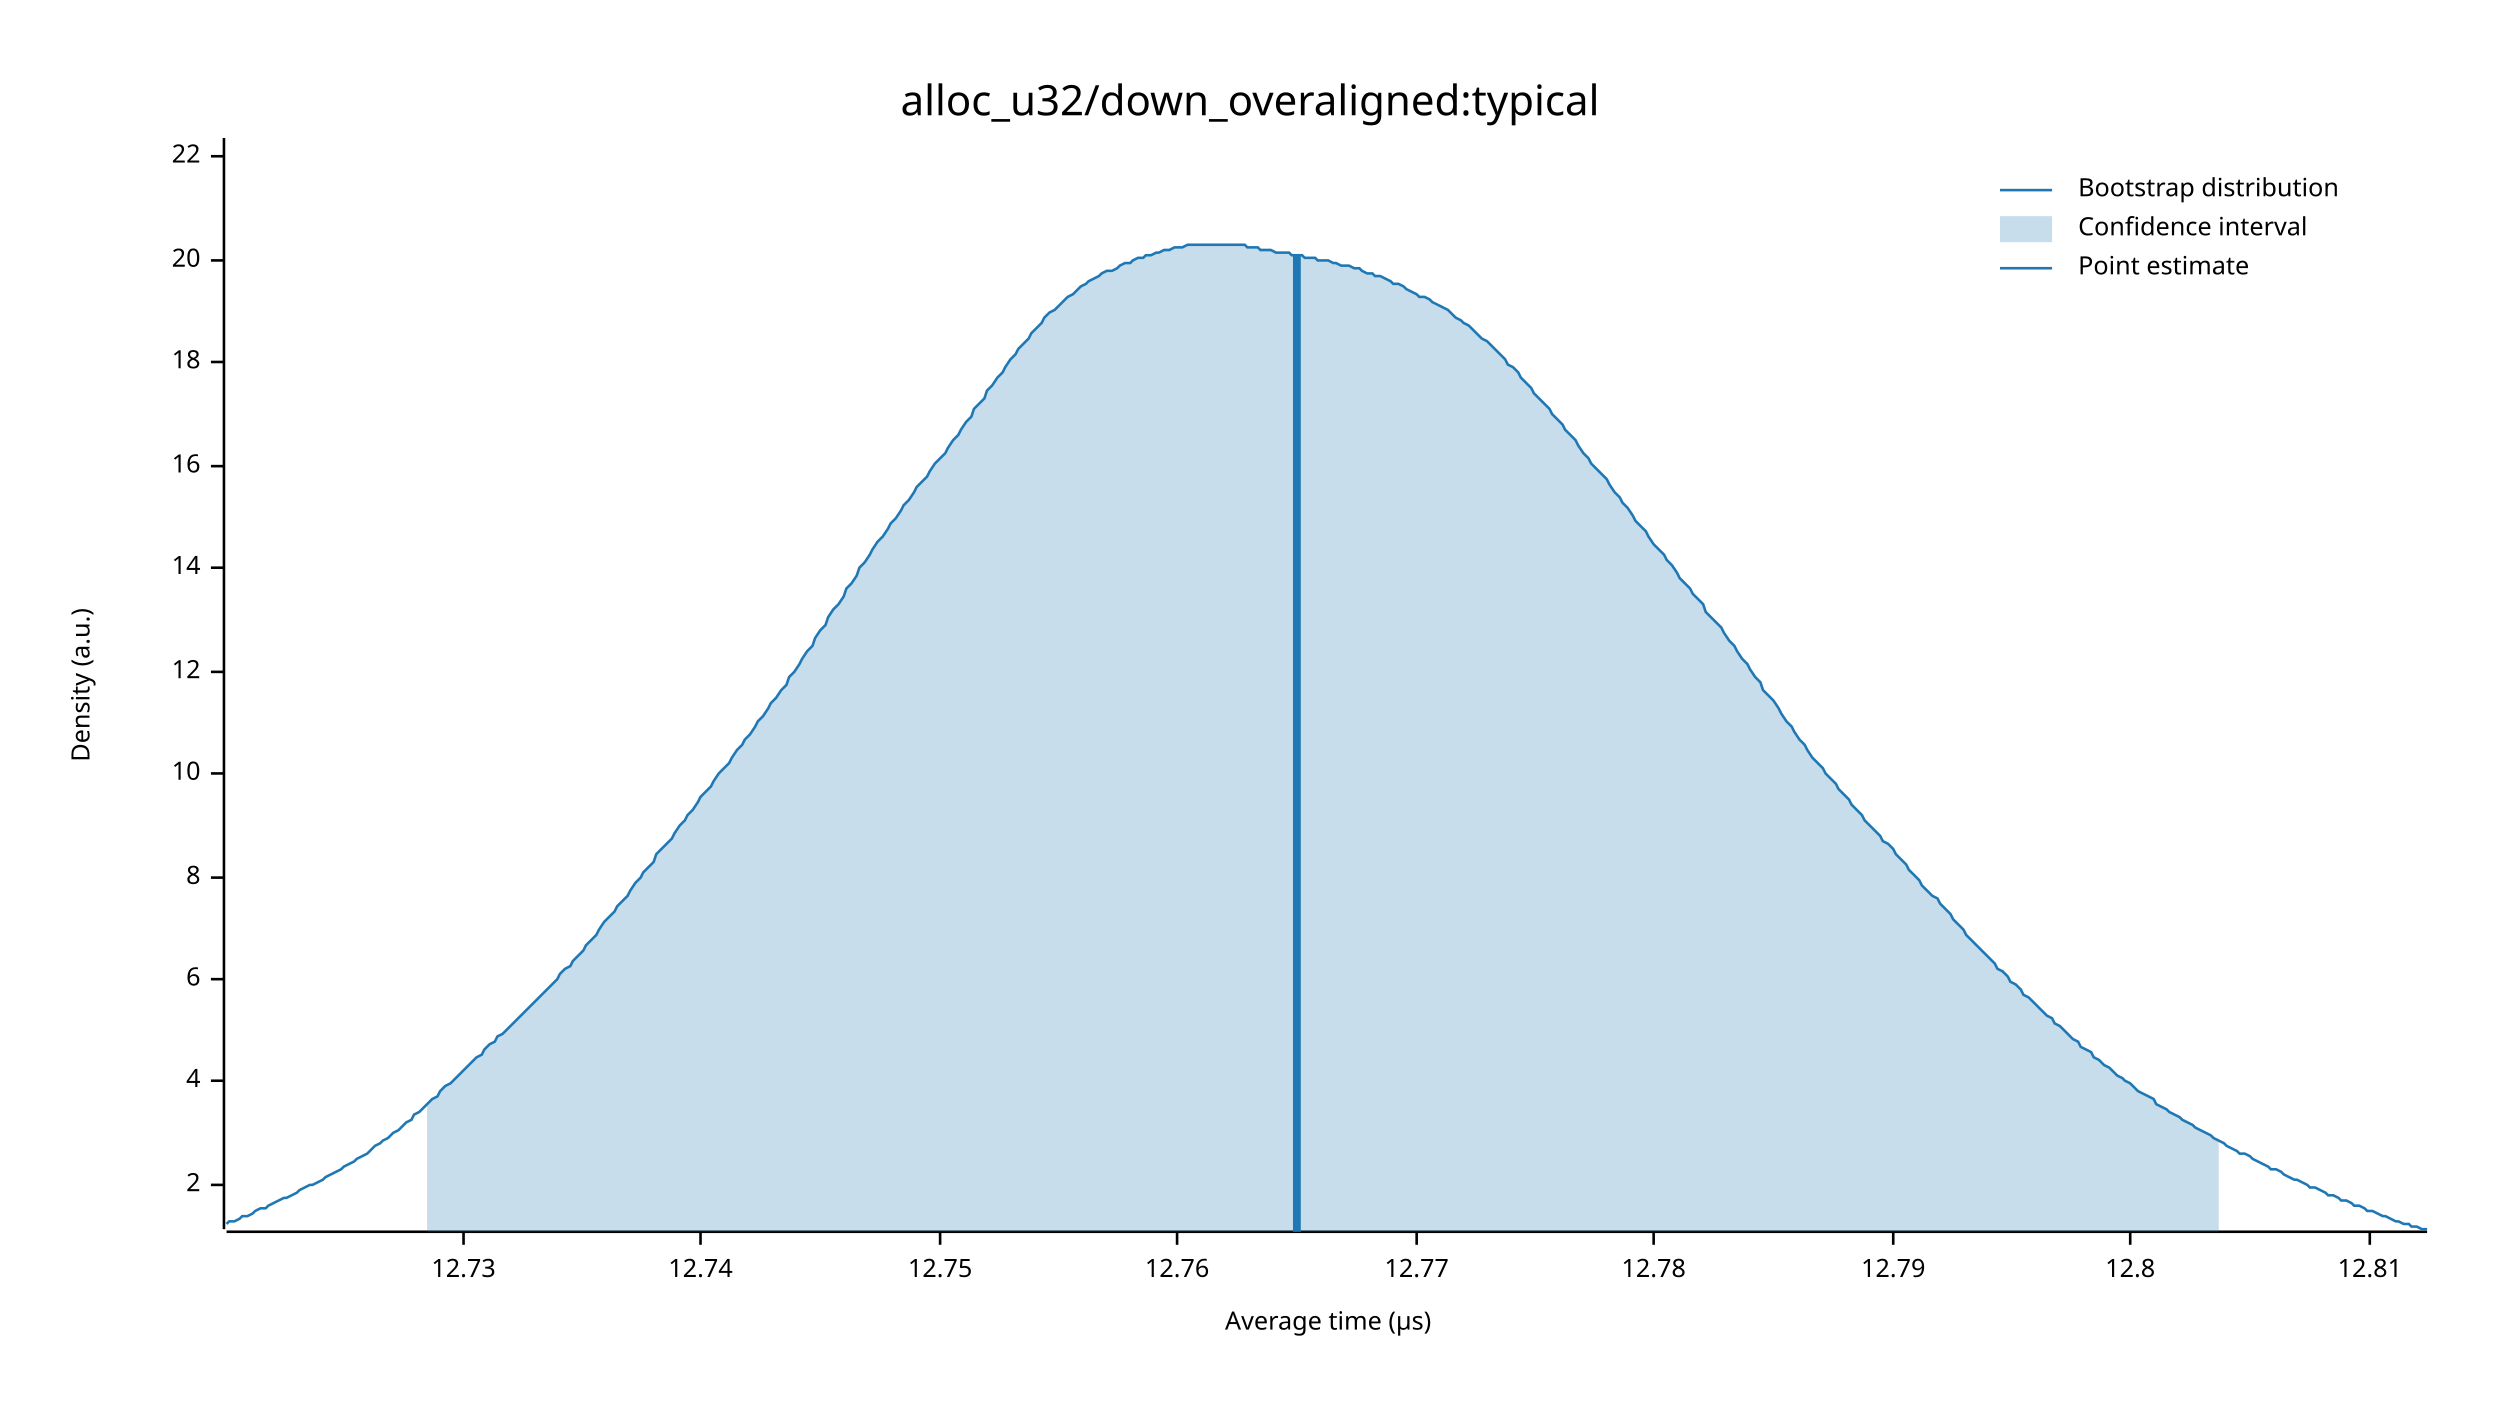
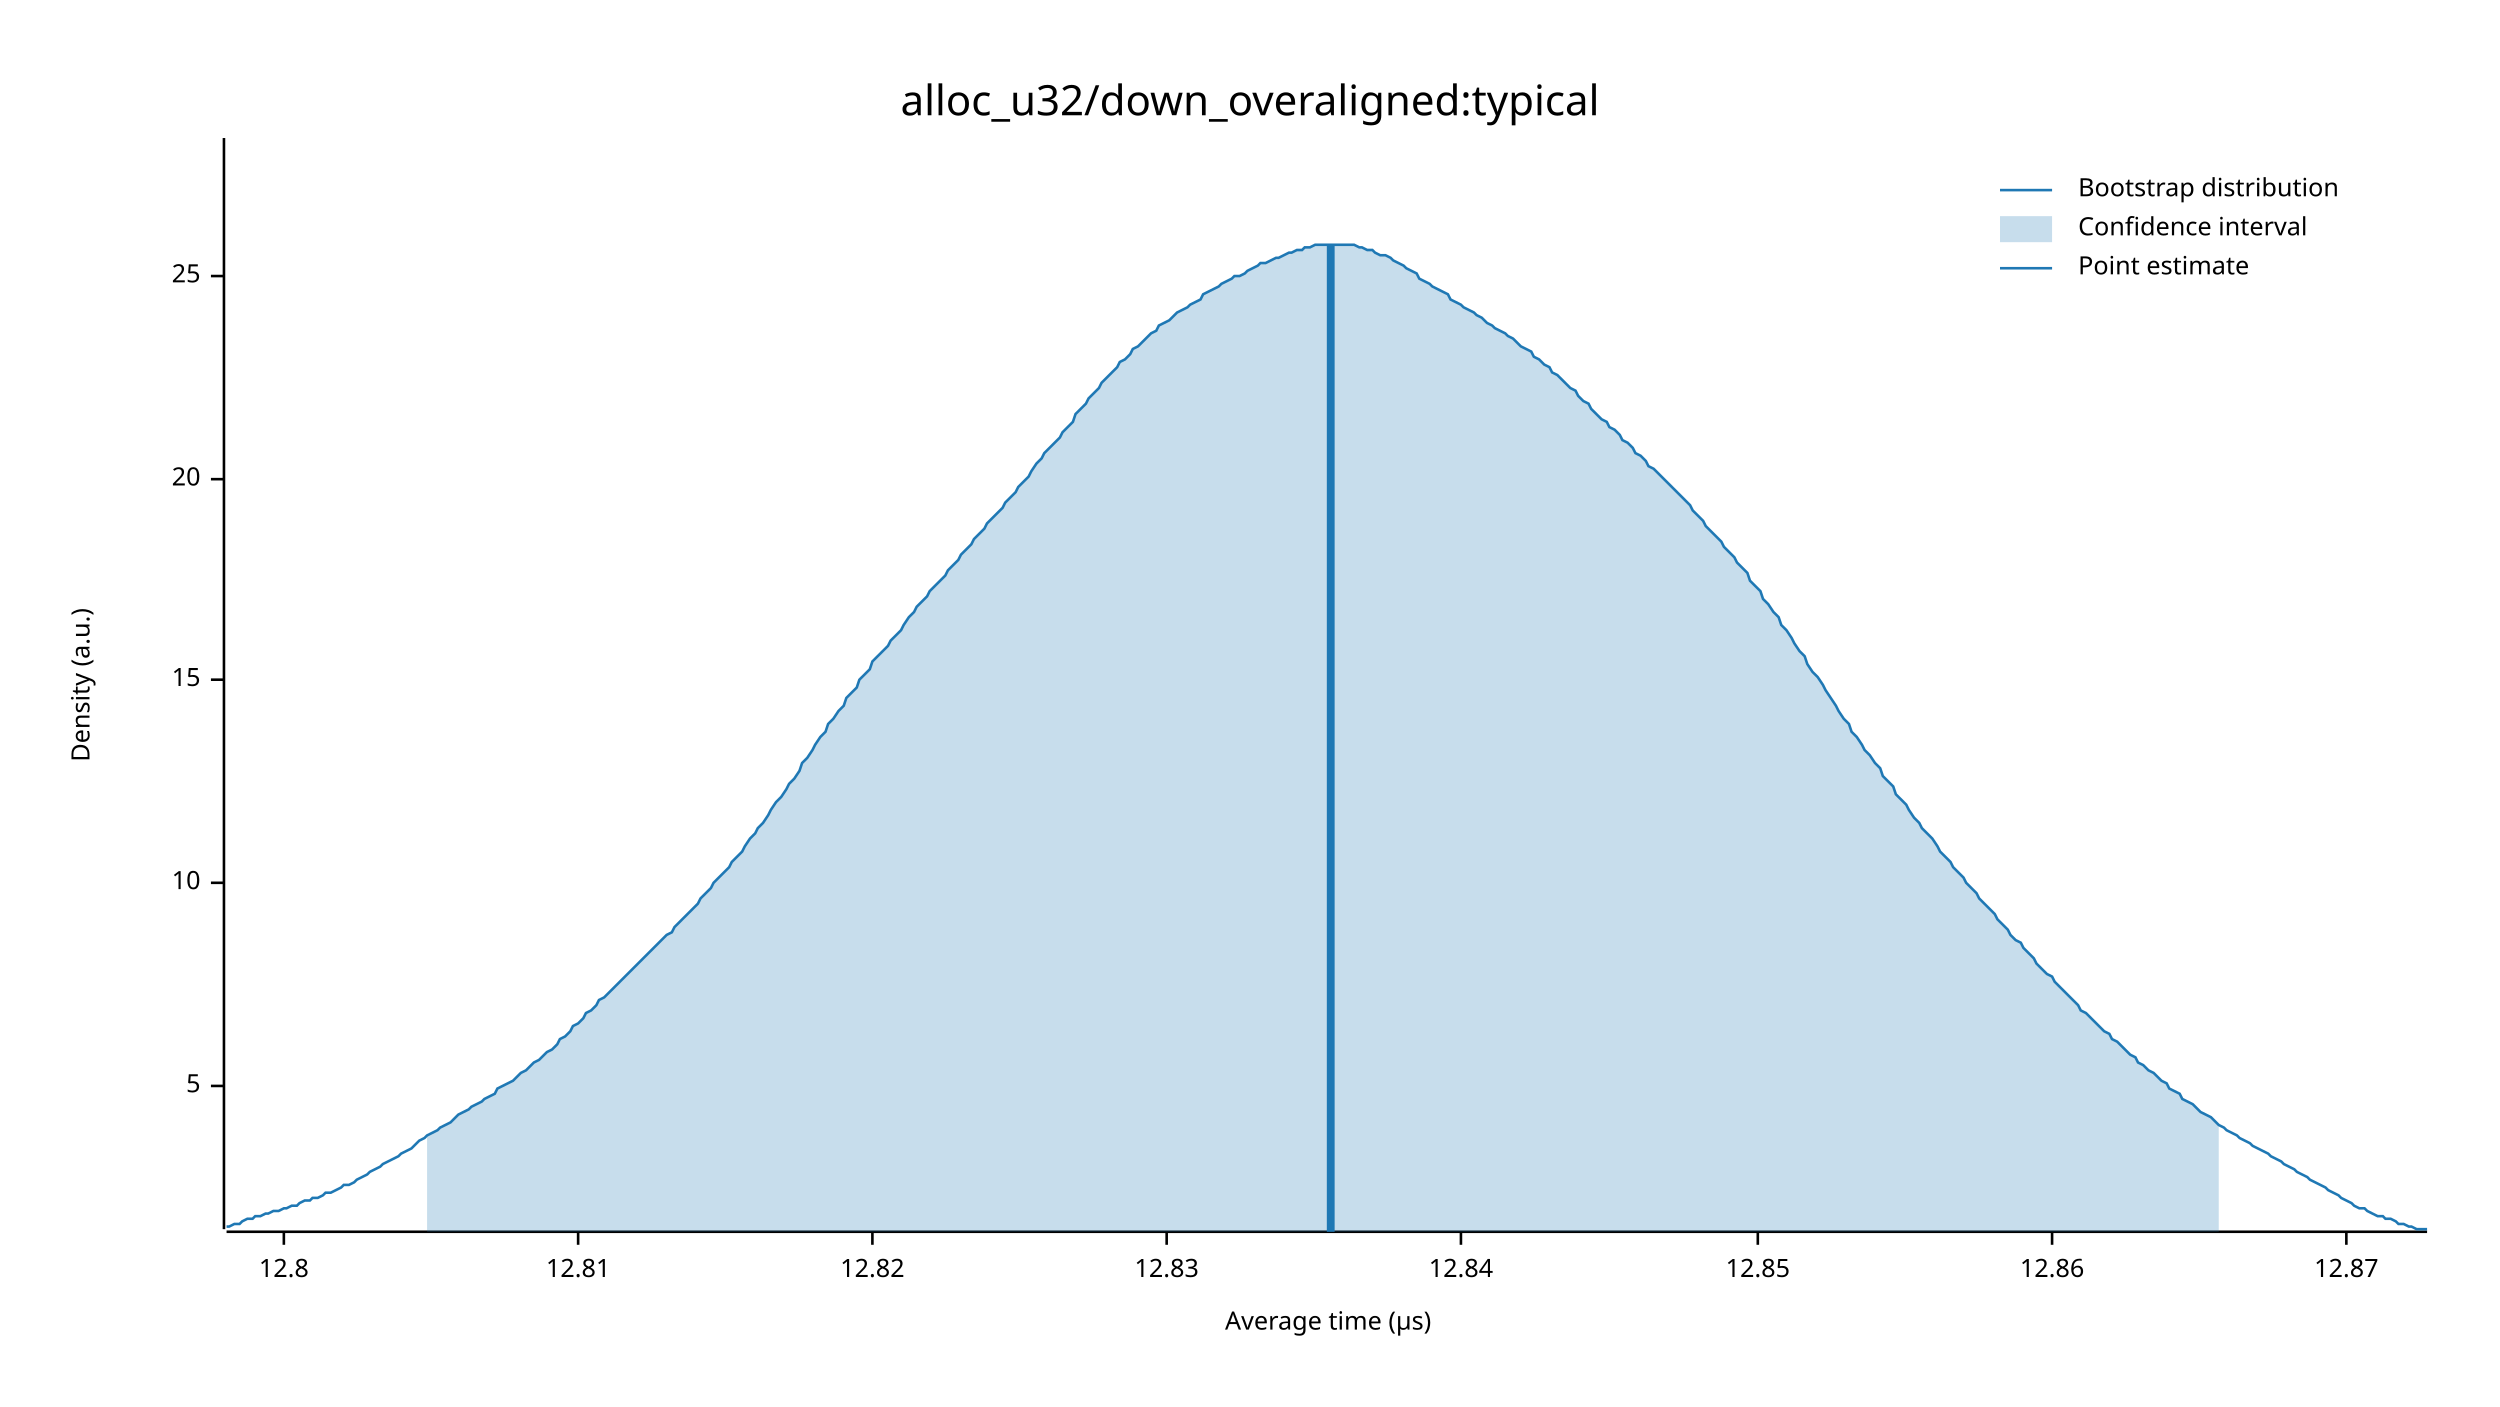
<svg xmlns="http://www.w3.org/2000/svg" width="960" height="540" viewBox="0 0 960 540">
  <text x="480" y="32" dy="0.76em" text-anchor="middle" font-family="sans-serif" font-size="16.129" opacity="1" fill="#000000">
alloc_u32/down_overaligned:typical
</text>
  <text x="27" y="263" dy="0.76em" text-anchor="middle" font-family="sans-serif" font-size="9.677" opacity="1" fill="#000000" transform="rotate(270, 27, 263)">
Density (a.u.)
</text>
  <text x="510" y="513" dy="-0.5ex" text-anchor="middle" font-family="sans-serif" font-size="9.677" opacity="1" fill="#000000">
Average time (µs)
</text>
  <polyline fill="none" opacity="1" stroke="#000000" stroke-width="1" points="86,53 86,472 " />
-   <text x="77" y="455" dy="0.5ex" text-anchor="end" font-family="sans-serif" font-size="9.677" opacity="1" fill="#000000">
- 2
+   <text x="77" y="417" dy="0.5ex" text-anchor="end" font-family="sans-serif" font-size="9.677" opacity="1" fill="#000000">
+ 5
</text>
-   <polyline fill="none" opacity="1" stroke="#000000" stroke-width="1" points="81,455 86,455 " />
-   <text x="77" y="415" dy="0.5ex" text-anchor="end" font-family="sans-serif" font-size="9.677" opacity="1" fill="#000000">
- 4
- </text>
-   <polyline fill="none" opacity="1" stroke="#000000" stroke-width="1" points="81,415 86,415 " />
-   <text x="77" y="376" dy="0.5ex" text-anchor="end" font-family="sans-serif" font-size="9.677" opacity="1" fill="#000000">
- 6
- </text>
-   <polyline fill="none" opacity="1" stroke="#000000" stroke-width="1" points="81,376 86,376 " />
-   <text x="77" y="337" dy="0.5ex" text-anchor="end" font-family="sans-serif" font-size="9.677" opacity="1" fill="#000000">
- 8
- </text>
-   <polyline fill="none" opacity="1" stroke="#000000" stroke-width="1" points="81,337 86,337 " />
-   <text x="77" y="297" dy="0.5ex" text-anchor="end" font-family="sans-serif" font-size="9.677" opacity="1" fill="#000000">
+   <polyline fill="none" opacity="1" stroke="#000000" stroke-width="1" points="81,417 86,417 " />
+   <text x="77" y="339" dy="0.5ex" text-anchor="end" font-family="sans-serif" font-size="9.677" opacity="1" fill="#000000">
10
</text>
-   <polyline fill="none" opacity="1" stroke="#000000" stroke-width="1" points="81,297 86,297 " />
-   <text x="77" y="258" dy="0.5ex" text-anchor="end" font-family="sans-serif" font-size="9.677" opacity="1" fill="#000000">
- 12
+   <polyline fill="none" opacity="1" stroke="#000000" stroke-width="1" points="81,339 86,339 " />
+   <text x="77" y="261" dy="0.5ex" text-anchor="end" font-family="sans-serif" font-size="9.677" opacity="1" fill="#000000">
+ 15
</text>
-   <polyline fill="none" opacity="1" stroke="#000000" stroke-width="1" points="81,258 86,258 " />
-   <text x="77" y="218" dy="0.5ex" text-anchor="end" font-family="sans-serif" font-size="9.677" opacity="1" fill="#000000">
- 14
- </text>
-   <polyline fill="none" opacity="1" stroke="#000000" stroke-width="1" points="81,218 86,218 " />
-   <text x="77" y="179" dy="0.5ex" text-anchor="end" font-family="sans-serif" font-size="9.677" opacity="1" fill="#000000">
- 16
- </text>
-   <polyline fill="none" opacity="1" stroke="#000000" stroke-width="1" points="81,179 86,179 " />
-   <text x="77" y="139" dy="0.5ex" text-anchor="end" font-family="sans-serif" font-size="9.677" opacity="1" fill="#000000">
- 18
- </text>
-   <polyline fill="none" opacity="1" stroke="#000000" stroke-width="1" points="81,139 86,139 " />
-   <text x="77" y="100" dy="0.5ex" text-anchor="end" font-family="sans-serif" font-size="9.677" opacity="1" fill="#000000">
+   <polyline fill="none" opacity="1" stroke="#000000" stroke-width="1" points="81,261 86,261 " />
+   <text x="77" y="184" dy="0.5ex" text-anchor="end" font-family="sans-serif" font-size="9.677" opacity="1" fill="#000000">
20
</text>
-   <polyline fill="none" opacity="1" stroke="#000000" stroke-width="1" points="81,100 86,100 " />
-   <text x="77" y="60" dy="0.5ex" text-anchor="end" font-family="sans-serif" font-size="9.677" opacity="1" fill="#000000">
- 22
+   <polyline fill="none" opacity="1" stroke="#000000" stroke-width="1" points="81,184 86,184 " />
+   <text x="77" y="106" dy="0.5ex" text-anchor="end" font-family="sans-serif" font-size="9.677" opacity="1" fill="#000000">
+ 25
</text>
-   <polyline fill="none" opacity="1" stroke="#000000" stroke-width="1" points="81,60 86,60 " />
+   <polyline fill="none" opacity="1" stroke="#000000" stroke-width="1" points="81,106 86,106 " />
  <polyline fill="none" opacity="1" stroke="#000000" stroke-width="1" points="87,473 932,473 " />
-   <text x="178" y="483" dy="0.76em" text-anchor="middle" font-family="sans-serif" font-size="9.677" opacity="1" fill="#000000">
- 12.73
- </text>
-   <polyline fill="none" opacity="1" stroke="#000000" stroke-width="1" points="178,473 178,478 " />
-   <text x="269" y="483" dy="0.76em" text-anchor="middle" font-family="sans-serif" font-size="9.677" opacity="1" fill="#000000">
- 12.74
- </text>
-   <polyline fill="none" opacity="1" stroke="#000000" stroke-width="1" points="269,473 269,478 " />
-   <text x="361" y="483" dy="0.76em" text-anchor="middle" font-family="sans-serif" font-size="9.677" opacity="1" fill="#000000">
- 12.75
- </text>
-   <polyline fill="none" opacity="1" stroke="#000000" stroke-width="1" points="361,473 361,478 " />
-   <text x="452" y="483" dy="0.76em" text-anchor="middle" font-family="sans-serif" font-size="9.677" opacity="1" fill="#000000">
- 12.76
- </text>
-   <polyline fill="none" opacity="1" stroke="#000000" stroke-width="1" points="452,473 452,478 " />
-   <text x="544" y="483" dy="0.76em" text-anchor="middle" font-family="sans-serif" font-size="9.677" opacity="1" fill="#000000">
- 12.77
- </text>
-   <polyline fill="none" opacity="1" stroke="#000000" stroke-width="1" points="544,473 544,478 " />
-   <text x="635" y="483" dy="0.76em" text-anchor="middle" font-family="sans-serif" font-size="9.677" opacity="1" fill="#000000">
- 12.78
- </text>
-   <polyline fill="none" opacity="1" stroke="#000000" stroke-width="1" points="635,473 635,478 " />
-   <text x="727" y="483" dy="0.76em" text-anchor="middle" font-family="sans-serif" font-size="9.677" opacity="1" fill="#000000">
- 12.79
- </text>
-   <polyline fill="none" opacity="1" stroke="#000000" stroke-width="1" points="727,473 727,478 " />
-   <text x="818" y="483" dy="0.76em" text-anchor="middle" font-family="sans-serif" font-size="9.677" opacity="1" fill="#000000">
+   <text x="109" y="483" dy="0.76em" text-anchor="middle" font-family="sans-serif" font-size="9.677" opacity="1" fill="#000000">
12.8
</text>
-   <polyline fill="none" opacity="1" stroke="#000000" stroke-width="1" points="818,473 818,478 " />
-   <text x="910" y="483" dy="0.76em" text-anchor="middle" font-family="sans-serif" font-size="9.677" opacity="1" fill="#000000">
+   <polyline fill="none" opacity="1" stroke="#000000" stroke-width="1" points="109,473 109,478 " />
+   <text x="222" y="483" dy="0.76em" text-anchor="middle" font-family="sans-serif" font-size="9.677" opacity="1" fill="#000000">
12.81
</text>
-   <polyline fill="none" opacity="1" stroke="#000000" stroke-width="1" points="910,473 910,478 " />
-   <polyline fill="none" opacity="1" stroke="#1F78B4" stroke-width="1" points="87,470 88,469 90,469 92,468 93,467 95,467 97,466 98,465 100,464 102,464 103,463 105,462 107,461 109,460 110,460 112,459 114,458 115,457 117,456 119,455 120,455 122,454 124,453 125,452 127,451 129,450 131,449 132,448 134,447 136,446 137,445 139,444 141,443 142,442 144,440 146,439 147,438 149,437 151,435 153,434 154,433 156,431 158,430 159,428 161,427 163,425 164,424 166,422 168,421 169,419 171,417 173,416 175,414 176,413 178,411 180,409 181,408 183,406 185,405 186,403 188,401 190,400 191,398 193,397 195,395 197,393 198,392 200,390 202,388 203,387 205,385 207,383 208,382 210,380 212,378 214,376 215,374 217,372 219,371 220,369 222,367 224,365 225,363 227,361 229,359 230,357 232,354 234,352 236,350 237,348 239,346 241,344 242,342 244,339 246,337 247,335 249,333 251,331 252,328 254,326 256,324 258,322 259,320 261,317 263,315 264,313 266,311 268,308 269,306 271,304 273,302 274,300 276,297 278,295 280,293 281,291 283,288 285,286 286,284 288,282 290,279 291,277 293,275 295,272 296,270 298,268 300,265 302,263 303,260 305,258 307,255 308,253 310,250 312,248 313,245 315,242 317,240 318,237 320,234 322,232 324,229 325,226 327,224 329,221 330,218 332,216 334,213 335,211 337,208 339,206 341,203 342,201 344,199 346,196 347,194 349,192 351,189 352,187 354,185 356,183 357,181 359,178 361,176 363,174 364,172 366,169 368,167 369,165 371,162 373,160 374,157 376,155 378,153 379,150 381,148 383,145 385,143 386,141 388,138 390,136 391,134 393,132 395,130 396,128 398,126 400,124 401,122 403,120 405,119 407,117 408,116 410,114 412,113 413,112 415,110 417,109 418,108 420,107 422,106 423,105 425,104 427,104 429,103 430,102 432,101 434,101 435,100 437,99 439,99 440,98 442,98 444,97 445,97 447,96 449,96 451,95 452,95 454,95 456,94 457,94 459,94 461,94 462,94 464,94 466,94 468,94 469,94 471,94 473,94 474,94 476,94 478,94 479,95 481,95 483,95 484,96 486,96 488,96 490,97 491,97 493,97 495,97 496,98 498,98 500,98 501,99 503,99 505,99 506,100 508,100 510,100 512,101 513,101 515,102 517,102 518,102 520,103 522,103 523,104 525,105 527,105 528,106 530,106 532,107 534,108 535,109 537,109 539,110 540,111 542,112 544,113 545,114 547,114 549,115 550,116 552,117 554,118 556,119 557,120 559,122 561,123 562,124 564,125 566,127 567,128 569,130 571,131 573,133 574,134 576,136 578,138 579,140 581,141 583,143 584,145 586,147 588,149 589,151 591,153 593,155 595,157 596,159 598,161 600,163 601,165 603,167 605,169 606,171 608,174 610,176 611,178 613,180 615,182 617,184 618,186 620,189 622,191 623,193 625,195 627,198 628,200 630,202 632,204 633,206 635,209 637,211 639,213 640,215 642,217 644,220 645,222 647,224 649,226 650,228 652,230 654,232 655,235 657,237 659,239 661,241 662,243 664,246 666,248 667,250 669,253 671,255 672,257 674,260 676,262 677,265 679,267 681,269 683,272 684,274 686,277 688,279 689,281 691,284 693,286 694,288 696,291 698,293 700,295 701,297 703,299 705,301 706,303 708,305 710,307 711,309 713,311 715,313 716,315 718,317 720,319 722,321 723,323 725,324 727,326 728,328 730,330 732,332 733,334 735,336 737,338 738,340 740,342 742,344 744,345 745,347 747,349 749,351 750,353 752,355 754,357 755,359 757,361 759,363 760,364 762,366 764,368 766,370 767,372 769,373 771,375 772,377 774,378 776,380 777,382 779,383 781,385 782,386 784,388 786,390 788,391 789,393 791,394 793,396 794,397 796,399 798,400 799,402 801,403 803,404 804,406 806,407 808,409 810,410 811,411 813,413 815,414 816,415 818,416 820,418 821,419 823,420 825,421 827,422 828,424 830,425 832,426 833,427 835,428 837,429 838,430 840,431 842,432 843,433 845,434 847,435 849,436 850,437 852,438 854,439 855,440 857,441 859,442 860,443 862,443 864,444 865,445 867,446 869,447 871,448 872,449 874,449 876,450 877,451 879,452 881,453 882,453 884,454 886,455 887,456 889,456 891,457 893,458 894,459 896,459 898,460 899,461 901,461 903,462 904,463 906,463 908,464 909,465 911,465 913,466 915,467 916,467 918,468 920,469 921,469 923,470 925,470 926,471 928,471 930,472 932,472 " />
-   <polygon opacity="0.25" fill="#1F78B4" points="164,424 166,422 168,421 169,419 171,417 173,416 175,414 176,413 178,411 180,409 181,408 183,406 185,405 186,403 188,401 190,400 191,398 193,397 195,395 197,393 198,392 200,390 202,388 203,387 205,385 207,383 208,382 210,380 212,378 214,376 215,374 217,372 219,371 220,369 222,367 224,365 225,363 227,361 229,359 230,357 232,354 234,352 236,350 237,348 239,346 241,344 242,342 244,339 246,337 247,335 249,333 251,331 252,328 254,326 256,324 258,322 259,320 261,317 263,315 264,313 266,311 268,308 269,306 271,304 273,302 274,300 276,297 278,295 280,293 281,291 283,288 285,286 286,284 288,282 290,279 291,277 293,275 295,272 296,270 298,268 300,265 302,263 303,260 305,258 307,255 308,253 310,250 312,248 313,245 315,242 317,240 318,237 320,234 322,232 324,229 325,226 327,224 329,221 330,218 332,216 334,213 335,211 337,208 339,206 341,203 342,201 344,199 346,196 347,194 349,192 351,189 352,187 354,185 356,183 357,181 359,178 361,176 363,174 364,172 366,169 368,167 369,165 371,162 373,160 374,157 376,155 378,153 379,150 381,148 383,145 385,143 386,141 388,138 390,136 391,134 393,132 395,130 396,128 398,126 400,124 401,122 403,120 405,119 407,117 408,116 410,114 412,113 413,112 415,110 417,109 418,108 420,107 422,106 423,105 425,104 427,104 429,103 430,102 432,101 434,101 435,100 437,99 439,99 440,98 442,98 444,97 445,97 447,96 449,96 451,95 452,95 454,95 456,94 457,94 459,94 461,94 462,94 464,94 466,94 468,94 469,94 471,94 473,94 474,94 476,94 478,94 479,95 481,95 483,95 484,96 486,96 488,96 490,97 491,97 493,97 495,97 496,98 498,98 500,98 501,99 503,99 505,99 506,100 508,100 510,100 512,101 513,101 515,102 517,102 518,102 520,103 522,103 523,104 525,105 527,105 528,106 530,106 532,107 534,108 535,109 537,109 539,110 540,111 542,112 544,113 545,114 547,114 549,115 550,116 552,117 554,118 556,119 557,120 559,122 561,123 562,124 564,125 566,127 567,128 569,130 571,131 573,133 574,134 576,136 578,138 579,140 581,141 583,143 584,145 586,147 588,149 589,151 591,153 593,155 595,157 596,159 598,161 600,163 601,165 603,167 605,169 606,171 608,174 610,176 611,178 613,180 615,182 617,184 618,186 620,189 622,191 623,193 625,195 627,198 628,200 630,202 632,204 633,206 635,209 637,211 639,213 640,215 642,217 644,220 645,222 647,224 649,226 650,228 652,230 654,232 655,235 657,237 659,239 661,241 662,243 664,246 666,248 667,250 669,253 671,255 672,257 674,260 676,262 677,265 679,267 681,269 683,272 684,274 686,277 688,279 689,281 691,284 693,286 694,288 696,291 698,293 700,295 701,297 703,299 705,301 706,303 708,305 710,307 711,309 713,311 715,313 716,315 718,317 720,319 722,321 723,323 725,324 727,326 728,328 730,330 732,332 733,334 735,336 737,338 738,340 740,342 742,344 744,345 745,347 747,349 749,351 750,353 752,355 754,357 755,359 757,361 759,363 760,364 762,366 764,368 766,370 767,372 769,373 771,375 772,377 774,378 776,380 777,382 779,383 781,385 782,386 784,388 786,390 788,391 789,393 791,394 793,396 794,397 796,399 798,400 799,402 801,403 803,404 804,406 806,407 808,409 810,410 811,411 813,413 815,414 816,415 818,416 820,418 821,419 823,420 825,421 827,422 828,424 830,425 832,426 833,427 835,428 837,429 838,430 840,431 842,432 843,433 845,434 847,435 849,436 850,437 852,438 852,473 164,473 " />
-   <polyline fill="none" opacity="1" stroke="#1F78B4" stroke-width="3" points="498,473 498,98 " />
+   <polyline fill="none" opacity="1" stroke="#000000" stroke-width="1" points="222,473 222,478 " />
+   <text x="335" y="483" dy="0.76em" text-anchor="middle" font-family="sans-serif" font-size="9.677" opacity="1" fill="#000000">
+ 12.82
+ </text>
+   <polyline fill="none" opacity="1" stroke="#000000" stroke-width="1" points="335,473 335,478 " />
+   <text x="448" y="483" dy="0.76em" text-anchor="middle" font-family="sans-serif" font-size="9.677" opacity="1" fill="#000000">
+ 12.83
+ </text>
+   <polyline fill="none" opacity="1" stroke="#000000" stroke-width="1" points="448,473 448,478 " />
+   <text x="561" y="483" dy="0.76em" text-anchor="middle" font-family="sans-serif" font-size="9.677" opacity="1" fill="#000000">
+ 12.84
+ </text>
+   <polyline fill="none" opacity="1" stroke="#000000" stroke-width="1" points="561,473 561,478 " />
+   <text x="675" y="483" dy="0.76em" text-anchor="middle" font-family="sans-serif" font-size="9.677" opacity="1" fill="#000000">
+ 12.85
+ </text>
+   <polyline fill="none" opacity="1" stroke="#000000" stroke-width="1" points="675,473 675,478 " />
+   <text x="788" y="483" dy="0.76em" text-anchor="middle" font-family="sans-serif" font-size="9.677" opacity="1" fill="#000000">
+ 12.86
+ </text>
+   <polyline fill="none" opacity="1" stroke="#000000" stroke-width="1" points="788,473 788,478 " />
+   <text x="901" y="483" dy="0.76em" text-anchor="middle" font-family="sans-serif" font-size="9.677" opacity="1" fill="#000000">
+ 12.87
+ </text>
+   <polyline fill="none" opacity="1" stroke="#000000" stroke-width="1" points="901,473 901,478 " />
+   <polyline fill="none" opacity="1" stroke="#1F78B4" stroke-width="1" points="87,471 88,471 90,470 92,470 93,469 95,468 97,468 98,467 100,467 102,466 103,466 105,465 107,465 109,464 110,464 112,463 114,463 115,462 117,461 119,461 120,460 122,460 124,459 125,458 127,458 129,457 131,456 132,455 134,455 136,454 137,453 139,452 141,451 142,450 144,449 146,448 147,447 149,446 151,445 153,444 154,443 156,442 158,441 159,440 161,438 163,437 164,436 166,435 168,434 169,433 171,432 173,431 175,429 176,428 178,427 180,426 181,425 183,424 185,423 186,422 188,421 190,420 191,418 193,417 195,416 197,415 198,414 200,412 202,411 203,410 205,408 207,407 208,406 210,404 212,403 214,401 215,399 217,398 219,396 220,394 222,393 224,391 225,389 227,388 229,386 230,384 232,383 234,381 236,379 237,378 239,376 241,374 242,373 244,371 246,369 247,368 249,366 251,364 252,363 254,361 256,359 258,358 259,356 261,354 263,352 264,351 266,349 268,347 269,345 271,343 273,341 274,339 276,337 278,335 280,333 281,331 283,329 285,327 286,325 288,322 290,320 291,318 293,316 295,313 296,311 298,308 300,306 302,303 303,301 305,299 307,296 308,293 310,291 312,288 313,286 315,283 317,281 318,278 320,276 322,273 324,271 325,268 327,266 329,264 330,261 332,259 334,257 335,254 337,252 339,250 341,248 342,246 344,244 346,242 347,240 349,237 351,235 352,233 354,231 356,229 357,227 359,225 361,223 363,221 364,219 366,217 368,215 369,213 371,211 373,209 374,207 376,205 378,203 379,201 381,199 383,197 385,195 386,193 388,191 390,189 391,187 393,185 395,183 396,181 398,178 400,176 401,174 403,172 405,170 407,168 408,166 410,164 412,162 413,159 415,157 417,155 418,153 420,151 422,149 423,147 425,145 427,143 429,141 430,139 432,138 434,136 435,134 437,133 439,131 440,130 442,128 444,127 445,125 447,124 449,123 451,121 452,120 454,119 456,118 457,117 459,116 461,115 462,113 464,112 466,111 468,110 469,109 471,108 473,107 474,106 476,106 478,105 479,104 481,103 483,102 484,101 486,101 488,100 490,99 491,99 493,98 495,97 496,97 498,96 500,96 501,95 503,95 505,94 506,94 508,94 510,94 512,94 513,94 515,94 517,94 518,94 520,94 522,95 523,95 525,96 527,96 528,97 530,98 532,98 534,99 535,100 537,101 539,102 540,103 542,104 544,105 545,107 547,108 549,109 550,110 552,111 554,112 556,113 557,115 559,116 561,117 562,118 564,119 566,120 567,121 569,122 571,124 573,125 574,126 576,127 578,128 579,129 581,130 583,132 584,133 586,134 588,135 589,137 591,138 593,140 595,141 596,143 598,144 600,146 601,147 603,149 605,150 606,152 608,154 610,155 611,157 613,159 615,161 617,162 618,164 620,165 622,167 623,169 625,170 627,172 628,174 630,175 632,177 633,179 635,180 637,182 639,184 640,185 642,187 644,189 645,190 647,192 649,194 650,196 652,198 654,200 655,202 657,204 659,206 661,208 662,210 664,212 666,214 667,216 669,218 671,220 672,223 674,225 676,227 677,230 679,232 681,235 683,237 684,240 686,242 688,245 689,247 691,250 693,252 694,255 696,258 698,260 700,263 701,265 703,268 705,271 706,273 708,276 710,278 711,281 713,283 715,286 716,288 718,290 720,293 722,295 723,298 725,300 727,302 728,305 730,307 732,309 733,311 735,314 737,316 738,318 740,320 742,322 744,325 745,327 747,329 749,331 750,333 752,335 754,337 755,339 757,341 759,343 760,345 762,347 764,349 766,351 767,353 769,355 771,357 772,359 774,361 776,362 777,364 779,366 781,368 782,370 784,372 786,374 788,375 789,377 791,379 793,381 794,382 796,384 798,386 799,388 801,389 803,391 804,392 806,394 808,396 810,397 811,399 813,400 815,402 816,403 818,405 820,406 821,408 823,409 825,411 827,412 828,413 830,415 832,416 833,418 835,419 837,420 838,422 840,423 842,424 843,425 845,427 847,428 849,429 850,430 852,432 854,433 855,434 857,435 859,436 860,437 862,438 864,439 865,440 867,441 869,442 871,443 872,444 874,445 876,446 877,447 879,448 881,449 882,450 884,451 886,452 887,453 889,454 891,455 893,456 894,457 896,458 898,459 899,460 901,461 903,462 904,463 906,464 908,464 909,465 911,466 913,467 915,467 916,468 918,468 920,469 921,470 923,470 925,471 926,471 928,472 930,472 932,472 " />
+   <polygon opacity="0.25" fill="#1F78B4" points="164,436 166,435 168,434 169,433 171,432 173,431 175,429 176,428 178,427 180,426 181,425 183,424 185,423 186,422 188,421 190,420 191,418 193,417 195,416 197,415 198,414 200,412 202,411 203,410 205,408 207,407 208,406 210,404 212,403 214,401 215,399 217,398 219,396 220,394 222,393 224,391 225,389 227,388 229,386 230,384 232,383 234,381 236,379 237,378 239,376 241,374 242,373 244,371 246,369 247,368 249,366 251,364 252,363 254,361 256,359 258,358 259,356 261,354 263,352 264,351 266,349 268,347 269,345 271,343 273,341 274,339 276,337 278,335 280,333 281,331 283,329 285,327 286,325 288,322 290,320 291,318 293,316 295,313 296,311 298,308 300,306 302,303 303,301 305,299 307,296 308,293 310,291 312,288 313,286 315,283 317,281 318,278 320,276 322,273 324,271 325,268 327,266 329,264 330,261 332,259 334,257 335,254 337,252 339,250 341,248 342,246 344,244 346,242 347,240 349,237 351,235 352,233 354,231 356,229 357,227 359,225 361,223 363,221 364,219 366,217 368,215 369,213 371,211 373,209 374,207 376,205 378,203 379,201 381,199 383,197 385,195 386,193 388,191 390,189 391,187 393,185 395,183 396,181 398,178 400,176 401,174 403,172 405,170 407,168 408,166 410,164 412,162 413,159 415,157 417,155 418,153 420,151 422,149 423,147 425,145 427,143 429,141 430,139 432,138 434,136 435,134 437,133 439,131 440,130 442,128 444,127 445,125 447,124 449,123 451,121 452,120 454,119 456,118 457,117 459,116 461,115 462,113 464,112 466,111 468,110 469,109 471,108 473,107 474,106 476,106 478,105 479,104 481,103 483,102 484,101 486,101 488,100 490,99 491,99 493,98 495,97 496,97 498,96 500,96 501,95 503,95 505,94 506,94 508,94 510,94 512,94 513,94 515,94 517,94 518,94 520,94 522,95 523,95 525,96 527,96 528,97 530,98 532,98 534,99 535,100 537,101 539,102 540,103 542,104 544,105 545,107 547,108 549,109 550,110 552,111 554,112 556,113 557,115 559,116 561,117 562,118 564,119 566,120 567,121 569,122 571,124 573,125 574,126 576,127 578,128 579,129 581,130 583,132 584,133 586,134 588,135 589,137 591,138 593,140 595,141 596,143 598,144 600,146 601,147 603,149 605,150 606,152 608,154 610,155 611,157 613,159 615,161 617,162 618,164 620,165 622,167 623,169 625,170 627,172 628,174 630,175 632,177 633,179 635,180 637,182 639,184 640,185 642,187 644,189 645,190 647,192 649,194 650,196 652,198 654,200 655,202 657,204 659,206 661,208 662,210 664,212 666,214 667,216 669,218 671,220 672,223 674,225 676,227 677,230 679,232 681,235 683,237 684,240 686,242 688,245 689,247 691,250 693,252 694,255 696,258 698,260 700,263 701,265 703,268 705,271 706,273 708,276 710,278 711,281 713,283 715,286 716,288 718,290 720,293 722,295 723,298 725,300 727,302 728,305 730,307 732,309 733,311 735,314 737,316 738,318 740,320 742,322 744,325 745,327 747,329 749,331 750,333 752,335 754,337 755,339 757,341 759,343 760,345 762,347 764,349 766,351 767,353 769,355 771,357 772,359 774,361 776,362 777,364 779,366 781,368 782,370 784,372 786,374 788,375 789,377 791,379 793,381 794,382 796,384 798,386 799,388 801,389 803,391 804,392 806,394 808,396 810,397 811,399 813,400 815,402 816,403 818,405 820,406 821,408 823,409 825,411 827,412 828,413 830,415 832,416 833,418 835,419 837,420 838,422 840,423 842,424 843,425 845,427 847,428 849,429 850,430 852,432 852,473 164,473 " />
+   <polyline fill="none" opacity="1" stroke="#1F78B4" stroke-width="3" points="511,473 511,94 " />
  <text x="798" y="68" dy="0.76em" text-anchor="start" font-family="sans-serif" font-size="9.677" opacity="1" fill="#000000">
Bootstrap distribution
</text>
  <text x="798" y="83" dy="0.76em" text-anchor="start" font-family="sans-serif" font-size="9.677" opacity="1" fill="#000000">
Confidence interval
</text>
  <text x="798" y="98" dy="0.76em" text-anchor="start" font-family="sans-serif" font-size="9.677" opacity="1" fill="#000000">
Point estimate
</text>
  <polyline fill="none" opacity="1" stroke="#1F78B4" stroke-width="1" points="768,73 788,73 " />
  <rect x="768" y="83" width="20" height="10" opacity="0.25" fill="#1F78B4" stroke="none" />
  <polyline fill="none" opacity="1" stroke="#1F78B4" stroke-width="1" points="768,103 788,103 " />
</svg>
